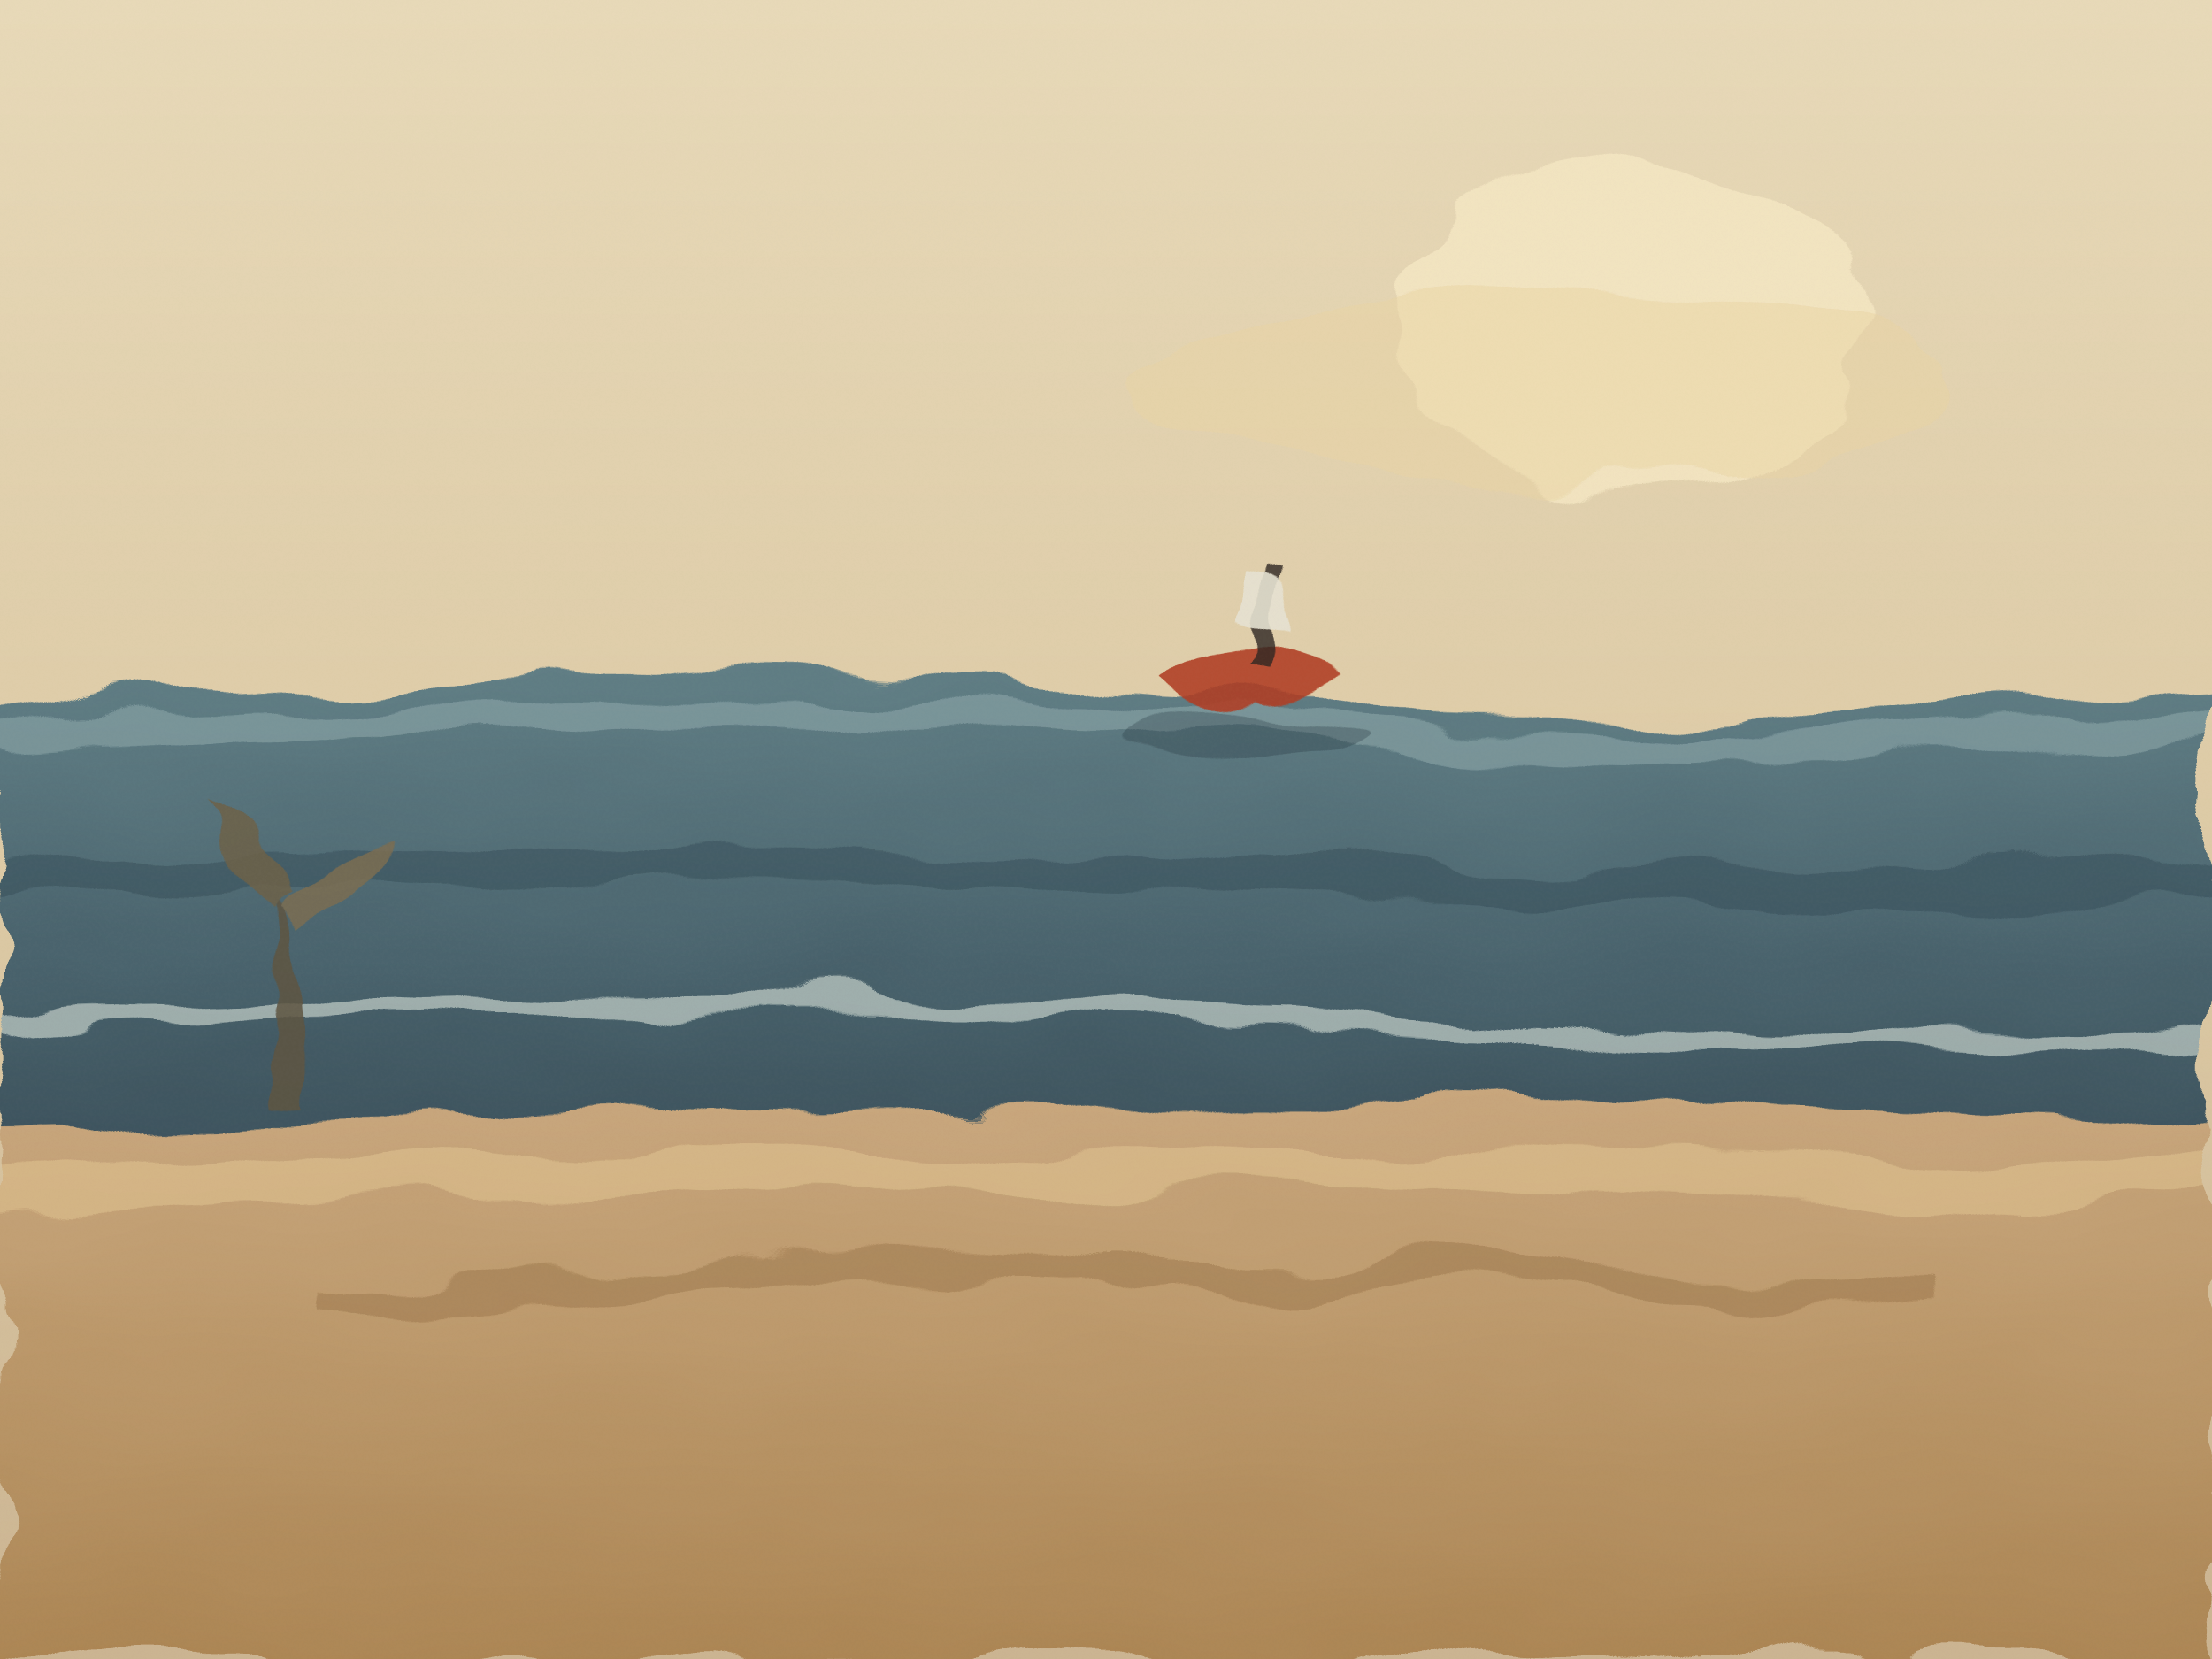
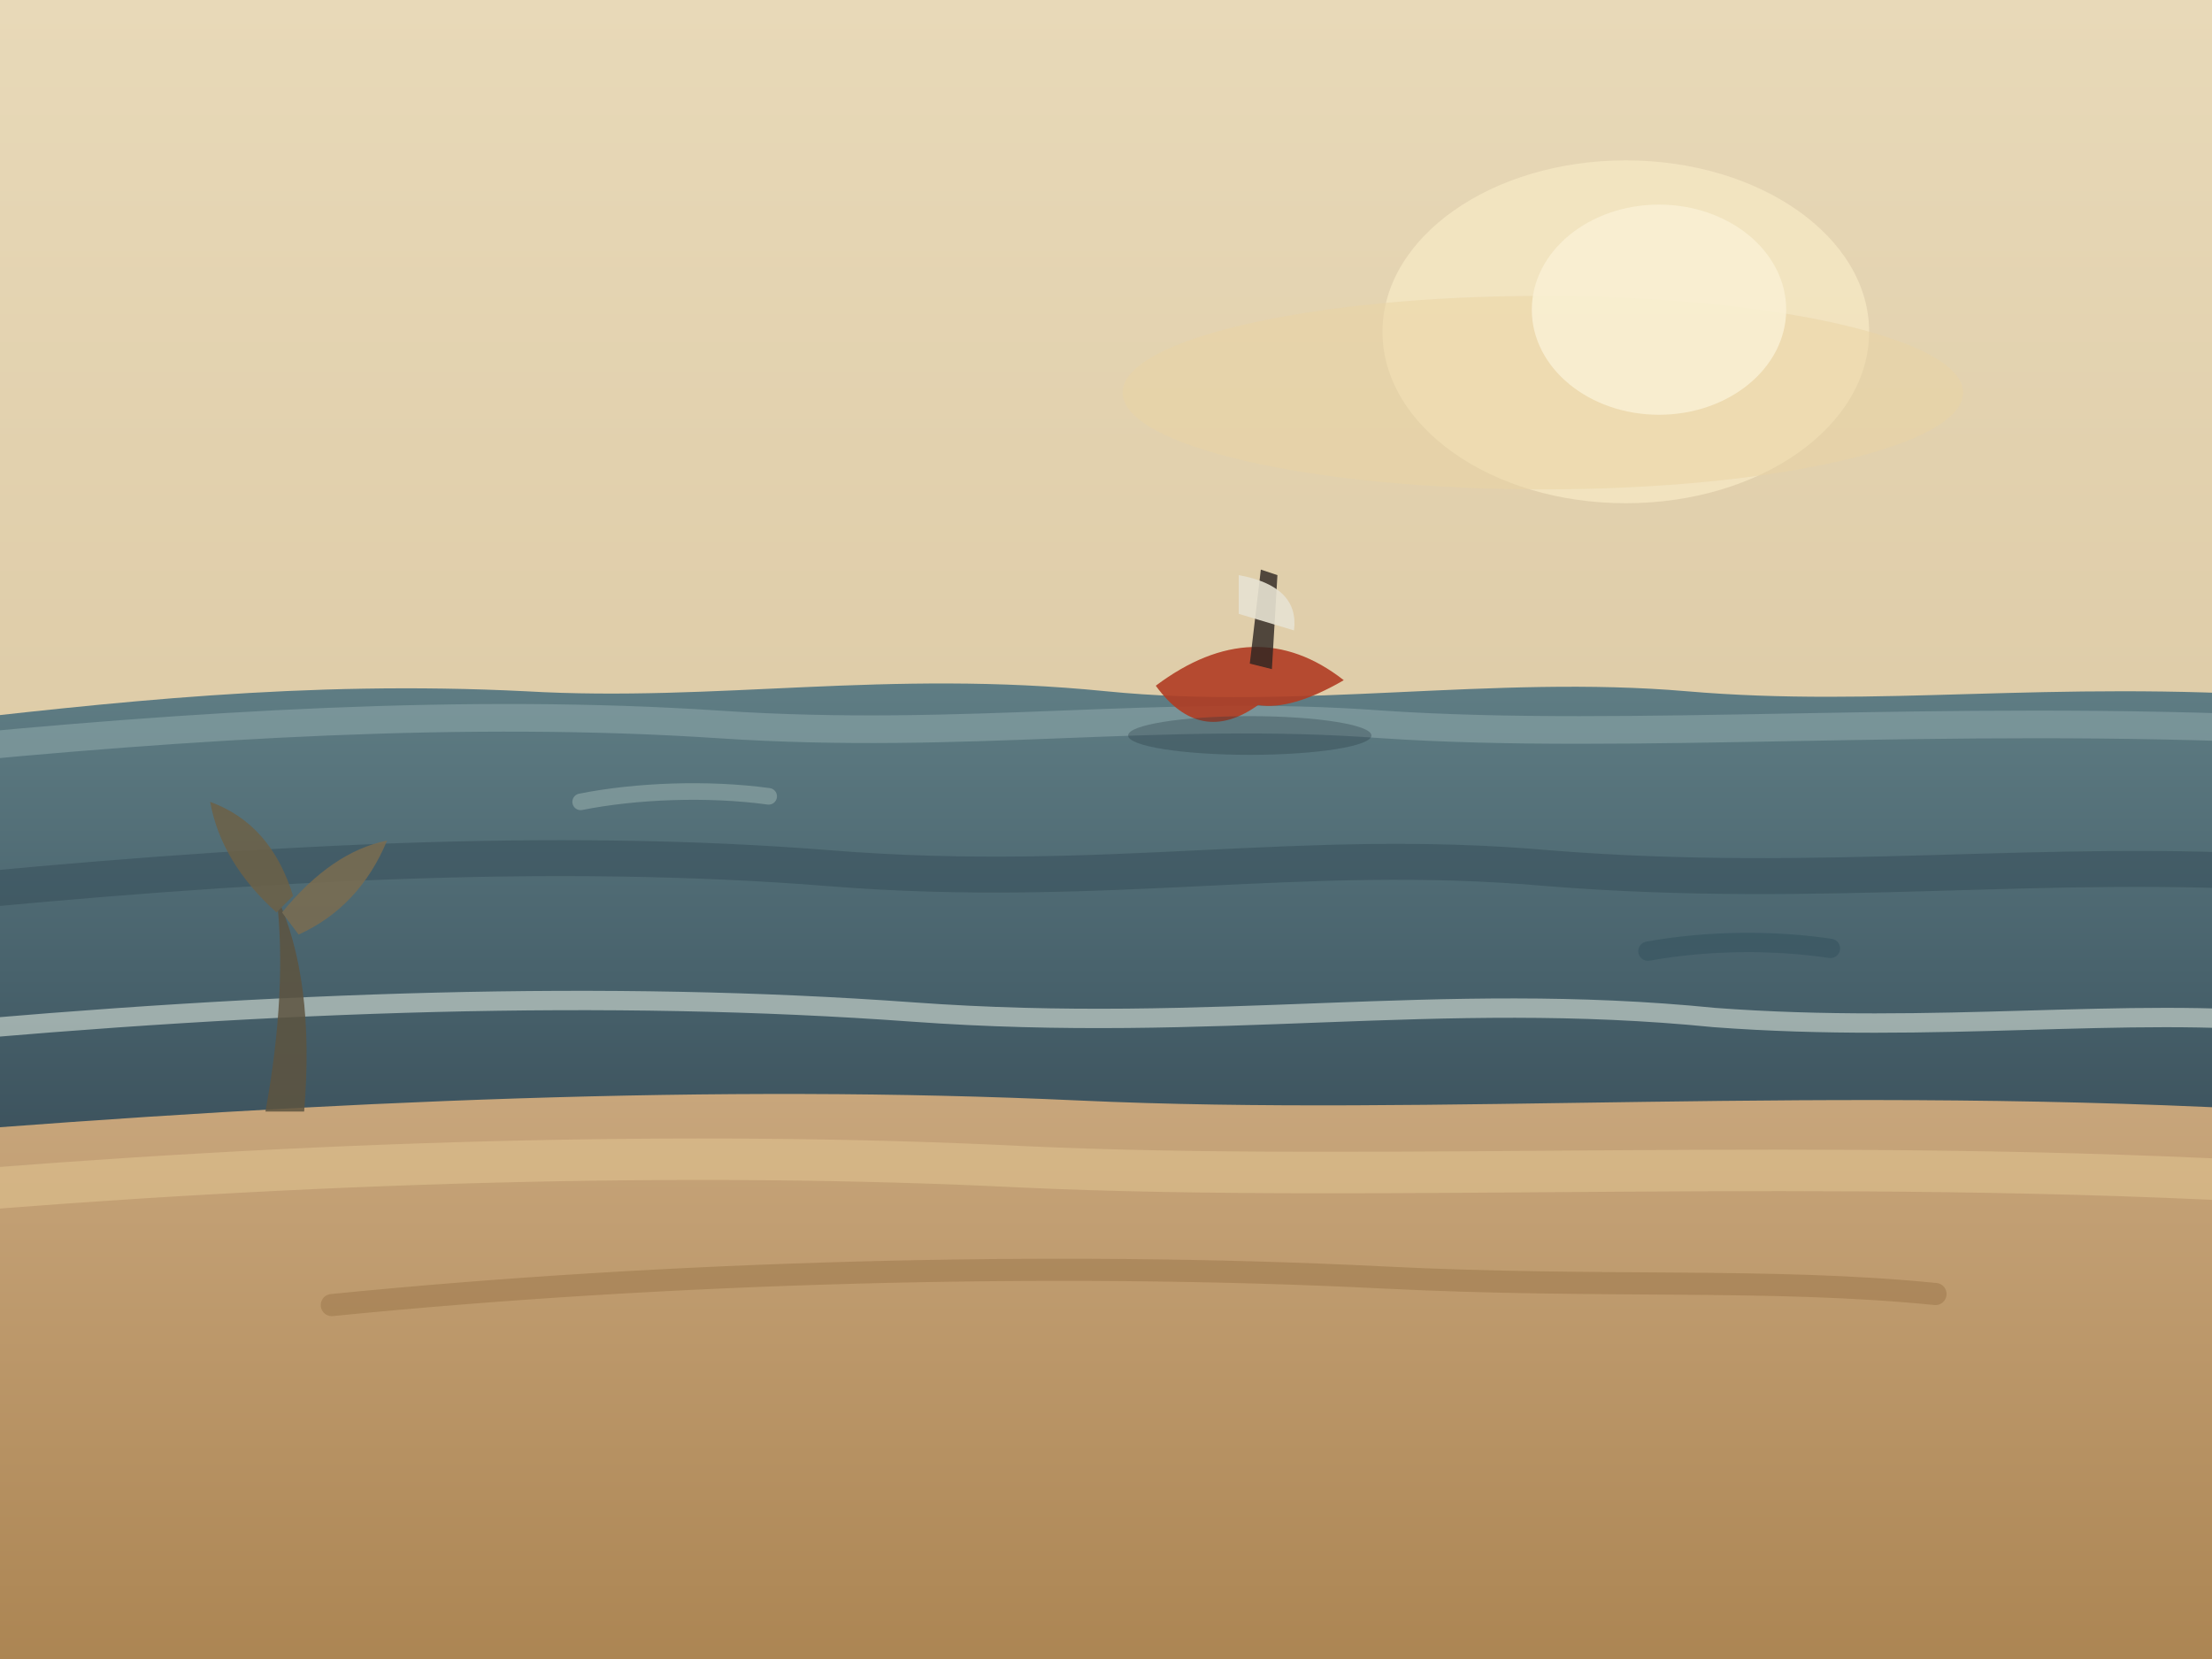
<svg xmlns="http://www.w3.org/2000/svg" viewBox="0 0 800 600">
  <defs>
-     <filter id="paint" x="-10%" y="-10%" width="120%" height="120%">
-       <feTurbulence type="fractalNoise" baseFrequency="0.012 0.028" numOctaves="3" seed="7" result="n" />
-       <feDisplacementMap in="SourceGraphic" in2="n" scale="26" xChannelSelector="R" yChannelSelector="G" />
-     </filter>
-     <filter id="paintSoft" x="-10%" y="-10%" width="120%" height="120%">
-       <feTurbulence type="fractalNoise" baseFrequency="0.02 0.05" numOctaves="2" seed="11" result="n" />
-       <feDisplacementMap in="SourceGraphic" in2="n" scale="14" xChannelSelector="R" yChannelSelector="G" />
-     </filter>
-     <filter id="canvasGrain">
-       <feTurbulence type="fractalNoise" baseFrequency="0.9" numOctaves="2" seed="3" result="g" />
-       <feColorMatrix in="g" type="matrix" values="0 0 0 0 0.55  0 0 0 0 0.5  0 0 0 0 0.42  0 0 0 0.05 0" />
-       <feComposite in2="SourceGraphic" operator="over" />
-     </filter>
    <linearGradient id="sky" x1="0" y1="0" x2="0" y2="1">
      <stop offset="0" stop-color="#e8d9b8" />
      <stop offset="0.55" stop-color="#dcc9a4" />
      <stop offset="1" stop-color="#cbb491" />
    </linearGradient>
    <linearGradient id="sea" x1="0" y1="0" x2="0" y2="1">
      <stop offset="0" stop-color="#5f7d84" />
      <stop offset="0.6" stop-color="#48626c" />
      <stop offset="1" stop-color="#3a4f5a" />
    </linearGradient>
    <linearGradient id="sand" x1="0" y1="0" x2="0" y2="1">
      <stop offset="0" stop-color="#c8a67c" />
      <stop offset="1" stop-color="#a9824f" />
    </linearGradient>
  </defs>
  <rect width="800" height="600" fill="url(#sky)" />
-   <g filter="url(#paint)">
-     <ellipse cx="590" cy="118" rx="86" ry="60" fill="#f4e6c2" opacity="0.85" />
-     <ellipse cx="560" cy="140" rx="150" ry="34" fill="#e9d3a4" opacity="0.5" />
-     <path d="M-30 260 Q 200 236 430 252 T 830 246 L 830 420 L -30 420 Z" fill="url(#sea)" />
-     <path d="M-30 268 Q 240 252 470 264 T 830 258" fill="none" stroke="#8fa9ab" stroke-width="10" opacity="0.55" />
-     <path d="M-30 320 Q 260 306 520 318 T 830 312" fill="none" stroke="#2e444f" stroke-width="14" opacity="0.4" />
-     <path d="M-30 372 Q 300 358 560 372 T 830 366" fill="none" stroke="#d8e2d9" stroke-width="7" opacity="0.6" />
-     <path d="M-30 408 Q 380 390 830 404 L 830 620 L -30 620 Z" fill="url(#sand)" />
-     <path d="M-30 430 Q 320 416 830 428" fill="none" stroke="#e4c793" stroke-width="16" opacity="0.5" />
-     <path d="M120 470 Q 400 452 700 468" fill="none" stroke="#8a6538" stroke-width="9" opacity="0.35" />
-   </g>
-   <g filter="url(#paintSoft)">
-     <path d="M420 246 q 34 -26 66 -2 q -18 10 -30 9 q -20 14 -36 -7 z" fill="#b03c22" opacity="0.88" />
+   <ellipse cx="588" cy="120" rx="88" ry="62" fill="#f4e6c2" opacity="0.85" />
+   <ellipse cx="558" cy="142" rx="152" ry="35" fill="#e9d3a4" opacity="0.5" />
+   <ellipse cx="600" cy="112" rx="46" ry="38" fill="#f9efd3" opacity="0.9" />
+   <path d="M-30 262 C 40 254 110 246 190 250 C 260 254 320 242 400 250 C 470 257 540 244 610 250 C 680 256 740 246 830 252 L 830 424 L -30 424 Z" fill="url(#sea)" />
+   <path d="M-30 272 C 70 262 170 256 260 262 C 350 268 420 256 500 262 C 590 268 700 258 830 264" fill="none" stroke="#8fa9ab" stroke-width="10" stroke-linecap="round" opacity="0.55" />
+   <path d="M210 290 C 230 286 256 285 278 288" fill="none" stroke="#a7bcb8" stroke-width="6" stroke-linecap="round" opacity="0.45" />
+   <path d="M-30 324 C 90 312 200 306 300 314 C 400 322 470 306 560 314 C 660 322 740 310 830 316" fill="none" stroke="#2e444f" stroke-width="13" stroke-linecap="round" opacity="0.4" />
+   <path d="M596 344 C 618 340 642 340 662 343" fill="none" stroke="#31505c" stroke-width="7" stroke-linecap="round" opacity="0.5" />
+   <path d="M-30 374 C 100 362 220 358 330 366 C 440 374 520 358 620 368 C 700 374 770 364 830 370" fill="none" stroke="#d8e2d9" stroke-width="7" stroke-linecap="round" opacity="0.6" />
+   <path d="M-30 410 C 120 398 260 392 390 398 C 520 404 660 392 830 402 L 830 620 L -30 620 Z" fill="url(#sand)" />
+   <path d="M-30 432 C 110 420 250 416 370 422 C 500 428 660 418 830 428" fill="none" stroke="#e4c793" stroke-width="15" stroke-linecap="round" opacity="0.5" />
+   <path d="M120 472 C 240 460 380 456 500 462 C 580 466 640 462 700 468" fill="none" stroke="#8a6538" stroke-width="8" stroke-linecap="round" opacity="0.35" />
+   <g>
+     <path d="M418 248 q 36 -27 68 -2 q -19 11 -31 9 q -21 15 -37 -7 z" fill="#b03c22" opacity="0.9" />
    <path d="M452 240 l 4 -34 l 6 2 l -2 34 z" fill="#2c2420" opacity="0.8" />
    <path d="M448 208 q 22 4 20 20 l -20 -6 z" fill="#e7e2d2" opacity="0.9" />
    <ellipse cx="452" cy="266" rx="44" ry="7" fill="#22333d" opacity="0.3" />
  </g>
-   <g filter="url(#paintSoft)" opacity="0.85">
+   <g opacity="0.85">
    <path d="M96 402 q 8 -44 4 -78 q 14 30 10 78 z" fill="#5d5340" />
    <path d="M100 330 q -20 -18 -24 -40 q 22 8 30 34 z" fill="#6c6047" />
    <path d="M102 330 q 18 -22 38 -26 q -10 24 -32 34 z" fill="#7a6c50" />
  </g>
-   <rect width="800" height="600" fill="none" filter="url(#canvasGrain)" opacity="0.6" />
</svg>
